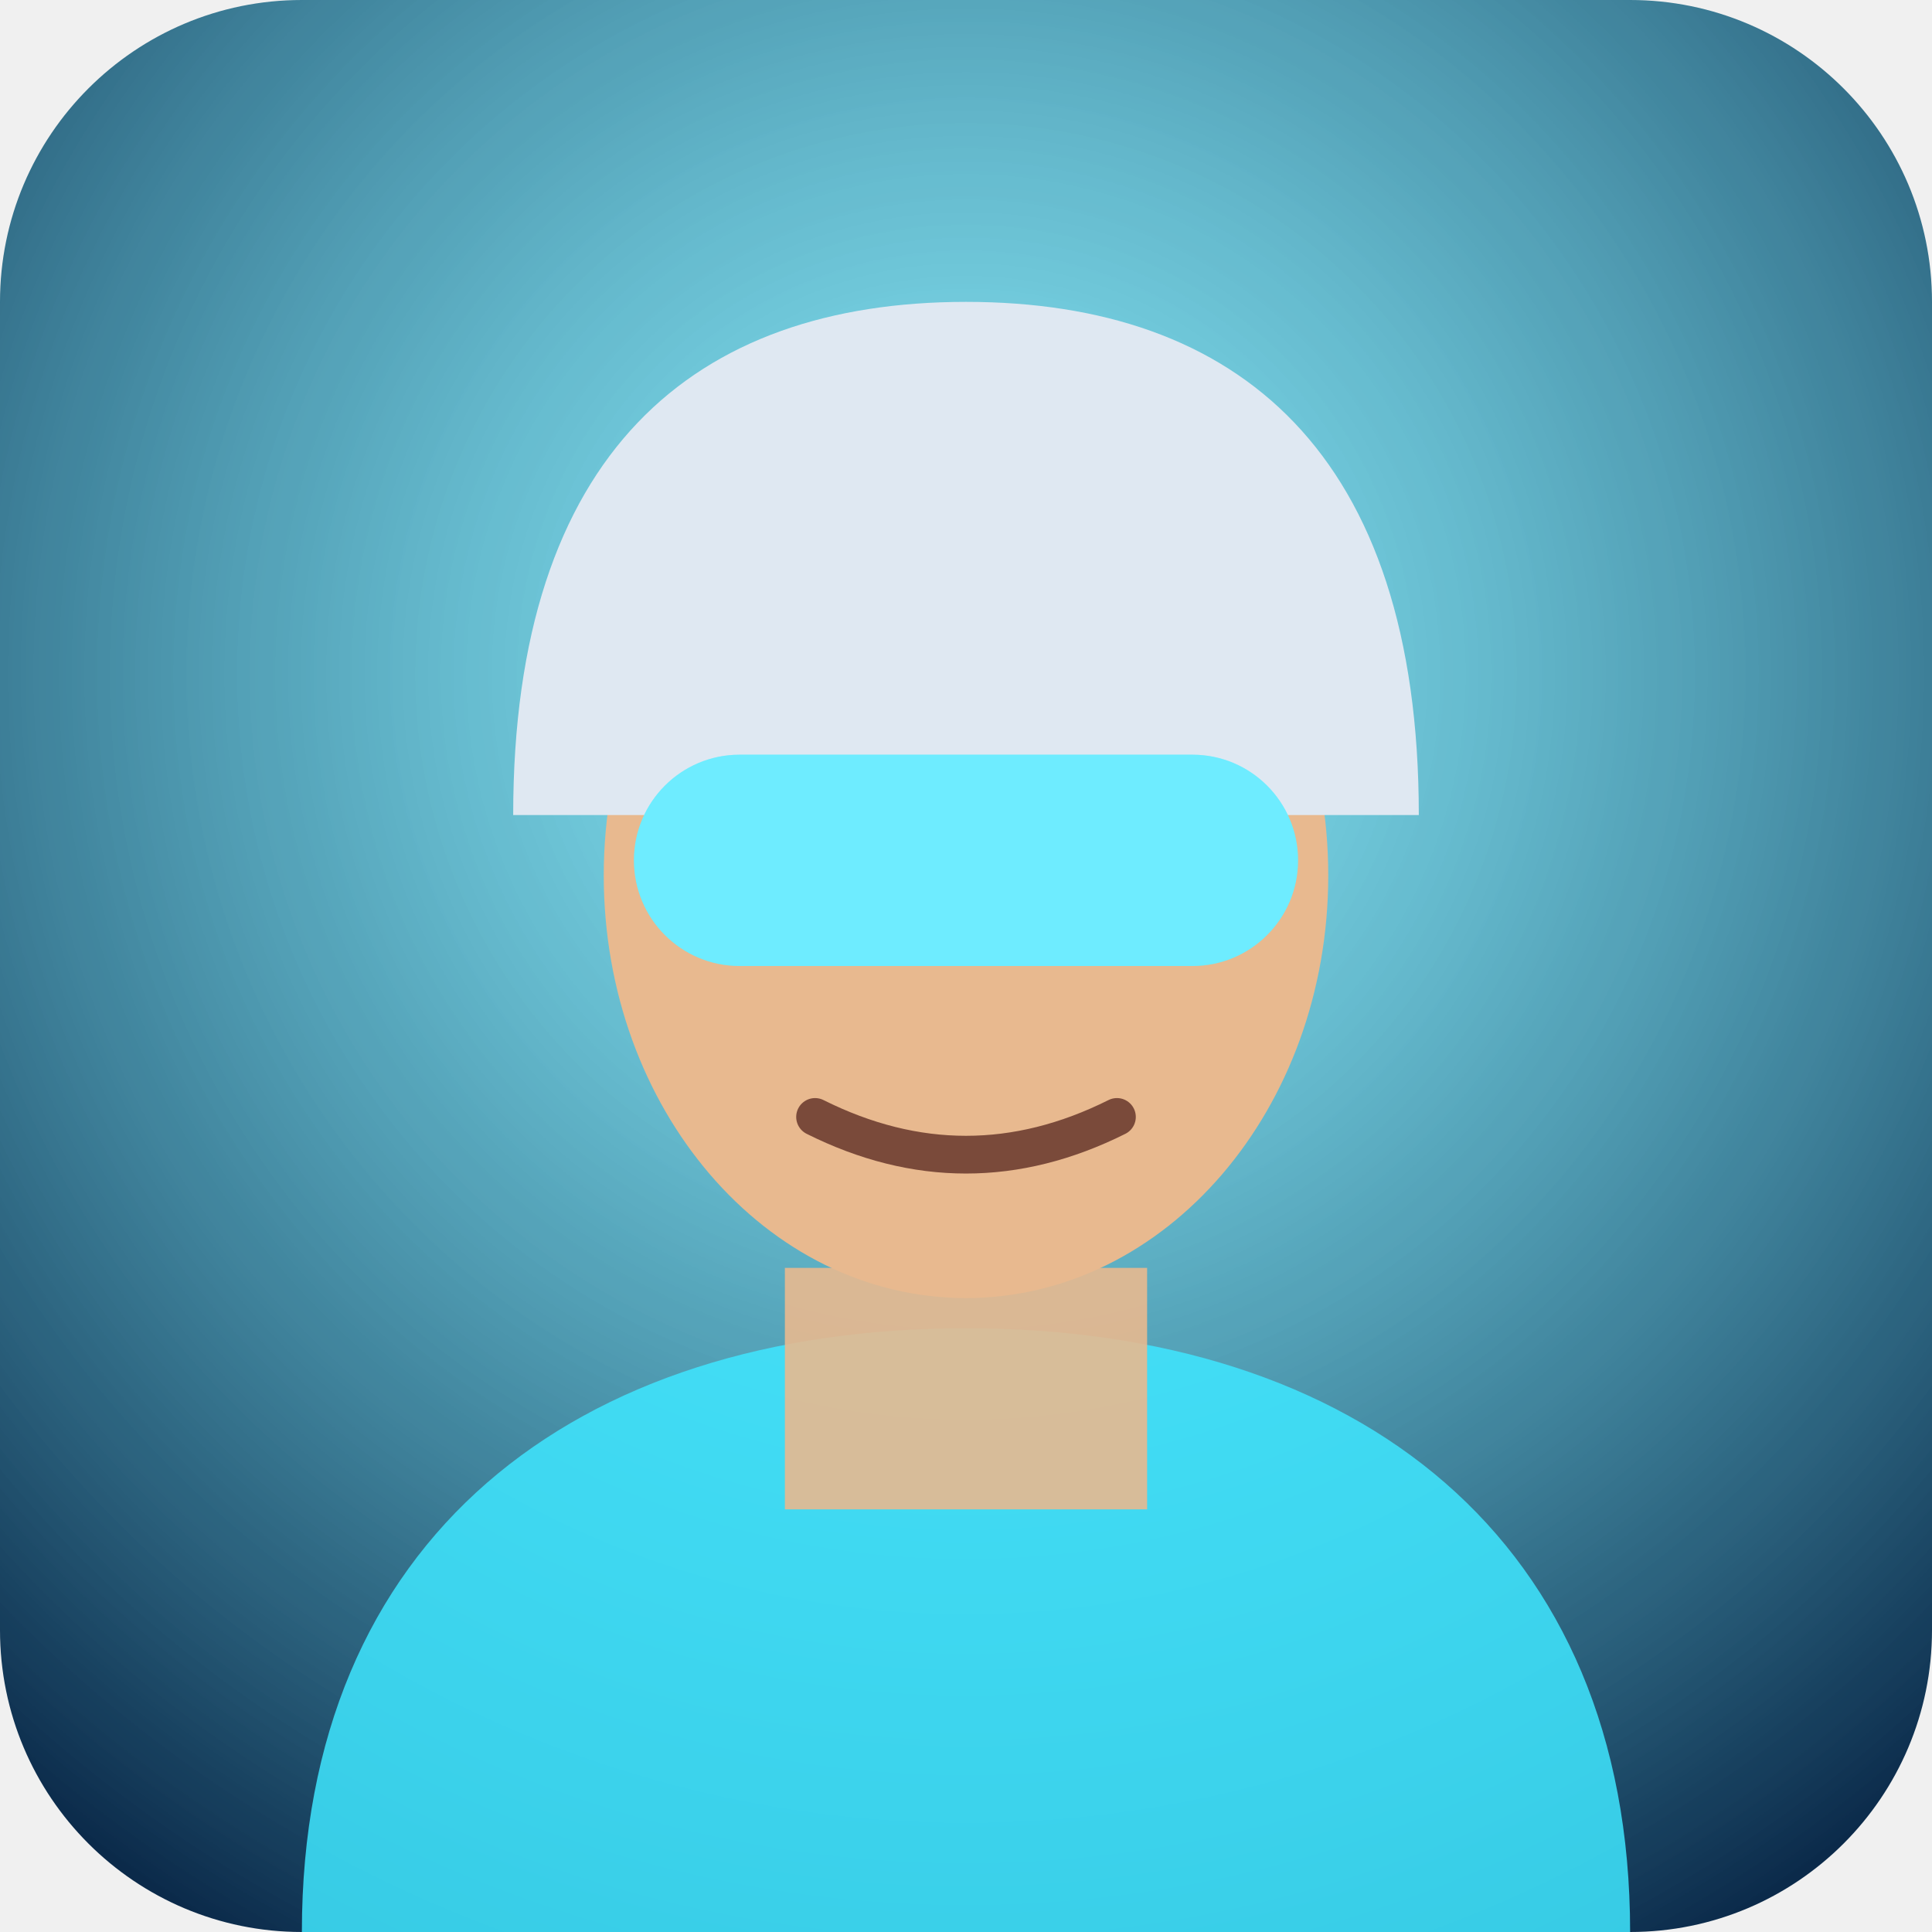
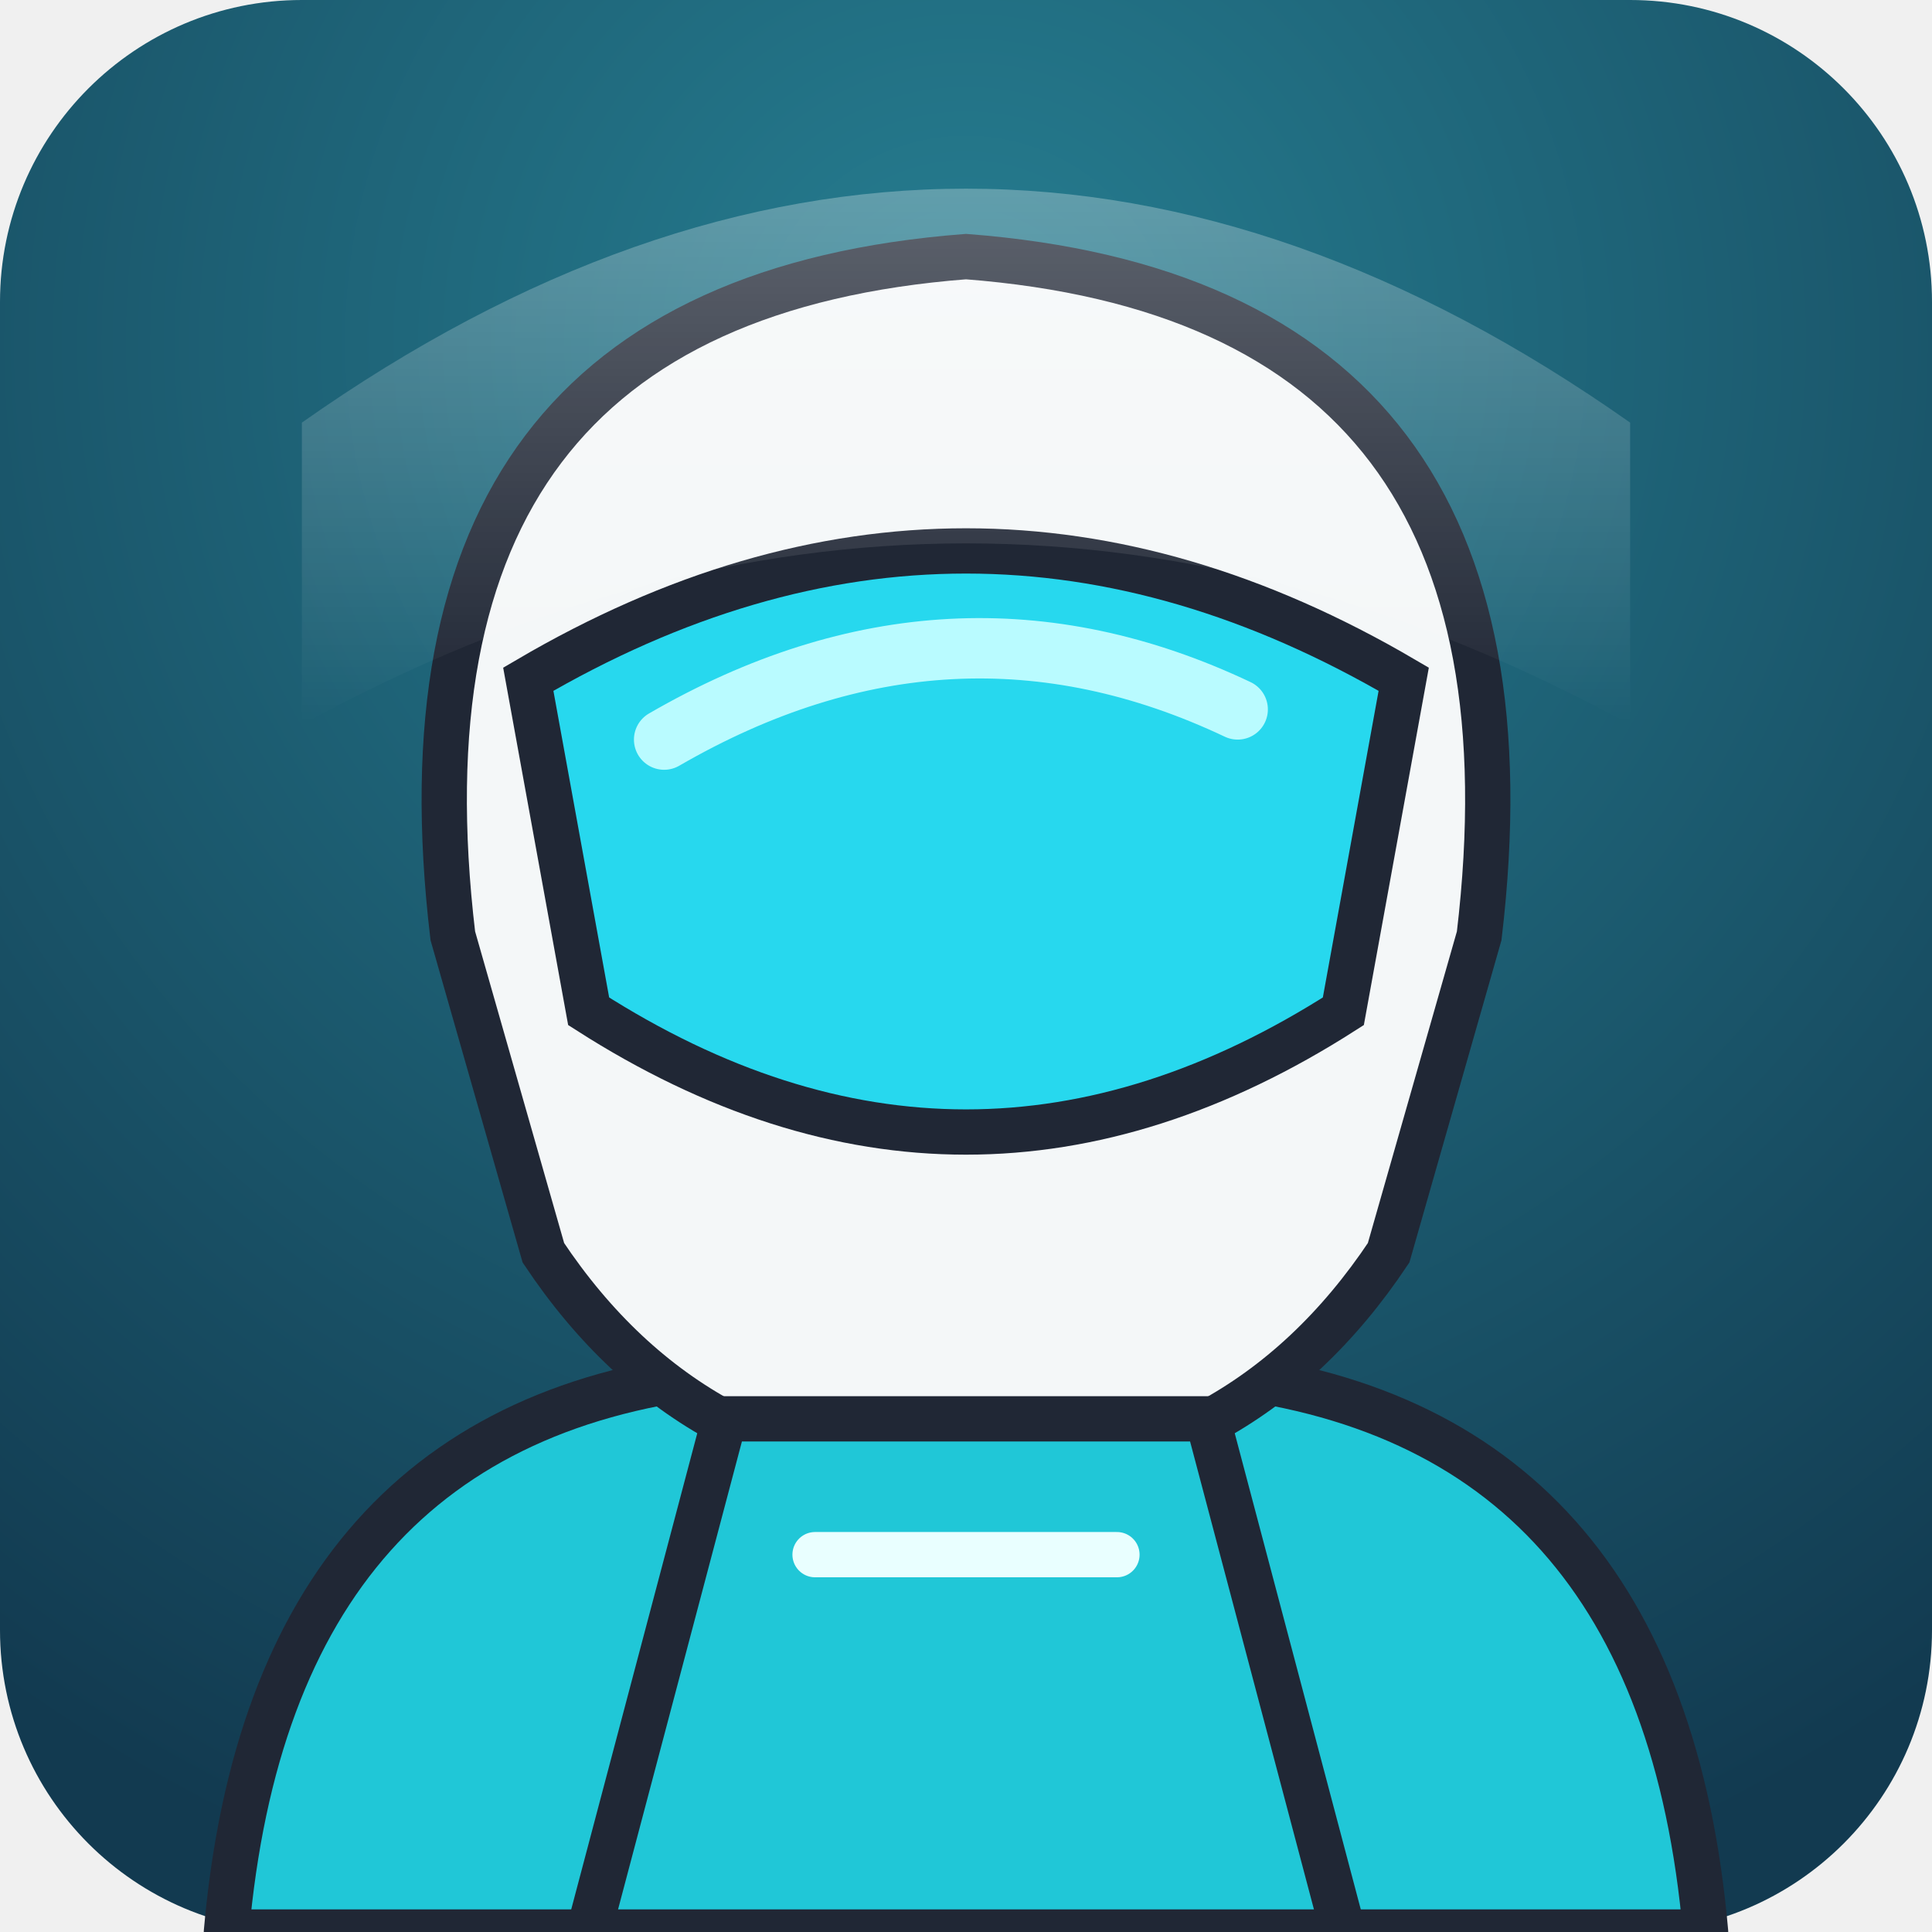
<svg xmlns="http://www.w3.org/2000/svg" viewBox="0 0 128 128">
  <defs>
-     <radialGradient id="g" cx="50%" cy="35%" r="75%">
-       <stop offset="0" stop-color="#3ee6ff" stop-opacity=".55" />
-       <stop offset="1" stop-color="#0b2a4a" />
+     <radialGradient id="bg" cx="50%" cy="18%" r="85%">
+       <stop offset="0" stop-color="#267e91" />
+       <stop offset="1" stop-color="#123a50" />
    </radialGradient>
+     <linearGradient id="shine" x1="0" y1="0" x2="0" y2="1">
+       <stop stop-color="#ffffff" stop-opacity=".28" />
+       <stop offset="1" stop-color="#ffffff" stop-opacity="0" />
+     </linearGradient>
  </defs>
-   <rect width="128" height="128" rx="20" fill="url(#g)" />
-   <path d="M20 128c0-26 18-40 44-40s44 14 44 40z" fill="#3ee6ff" opacity=".85" />
-   <path d="M52 84h24v16H52z" fill="#e8b98f" opacity=".9" />
-   <ellipse cx="64" cy="58" rx="24" ry="28" fill="#e8b98f" />
-   <path d="M34 54c0-24 12-34 30-34s30 10 30 34z" fill="#dfe8f2" />
-   <rect x="42" y="50" width="44" height="14" rx="7" fill="#3ee6ff" />
-   <rect x="42" y="50" width="44" height="14" rx="7" fill="#fff" opacity=".25" />
-   <path d="M54 74q10 5 20 0" stroke="#7a4a3a" stroke-width="2.5" fill="none" stroke-linecap="round" />
+   <rect width="128" height="128" rx="20" fill="url(#bg)" />
+   <path d="M15 128 Q18 94 48 91 L80 91 Q110 94 113 128Z" fill="#20c7d7" stroke="#202735" stroke-width="3" stroke-linejoin="round" />
+   <path d="M53 83 L75 83 L77 101 Q64 110 51 101Z" fill="#e7bda0" stroke="#202735" stroke-width="2.5" />
+   <path d="M30 62 Q25 20 64 17 Q103 20 98 62 L92 83 Q82 98 64 98 Q46 98 36 83Z" fill="#f4f7f8" stroke="#202735" stroke-width="3" />
+   <path d="M35 45 Q64 28 93 45 L89 67 Q64 83 39 67Z" fill="#27d8ee" stroke="#202735" stroke-width="3" />
+   <path d="M44 49 Q63 38 82 47" fill="none" stroke="#b9fbff" stroke-width="4" stroke-linecap="round" />
+   <path d="M48 94 L80 94 L89 128 L39 128Z" fill="#20c7d7" stroke="#202735" stroke-width="3" />
+   <path d="M54 103 L74 103" stroke="#e9ffff" stroke-width="3" stroke-linecap="round" />
+   <path d="M20 28 Q64 -3 108 28 L108 48 Q64 24 20 48Z" fill="url(#shine)" />
</svg>
